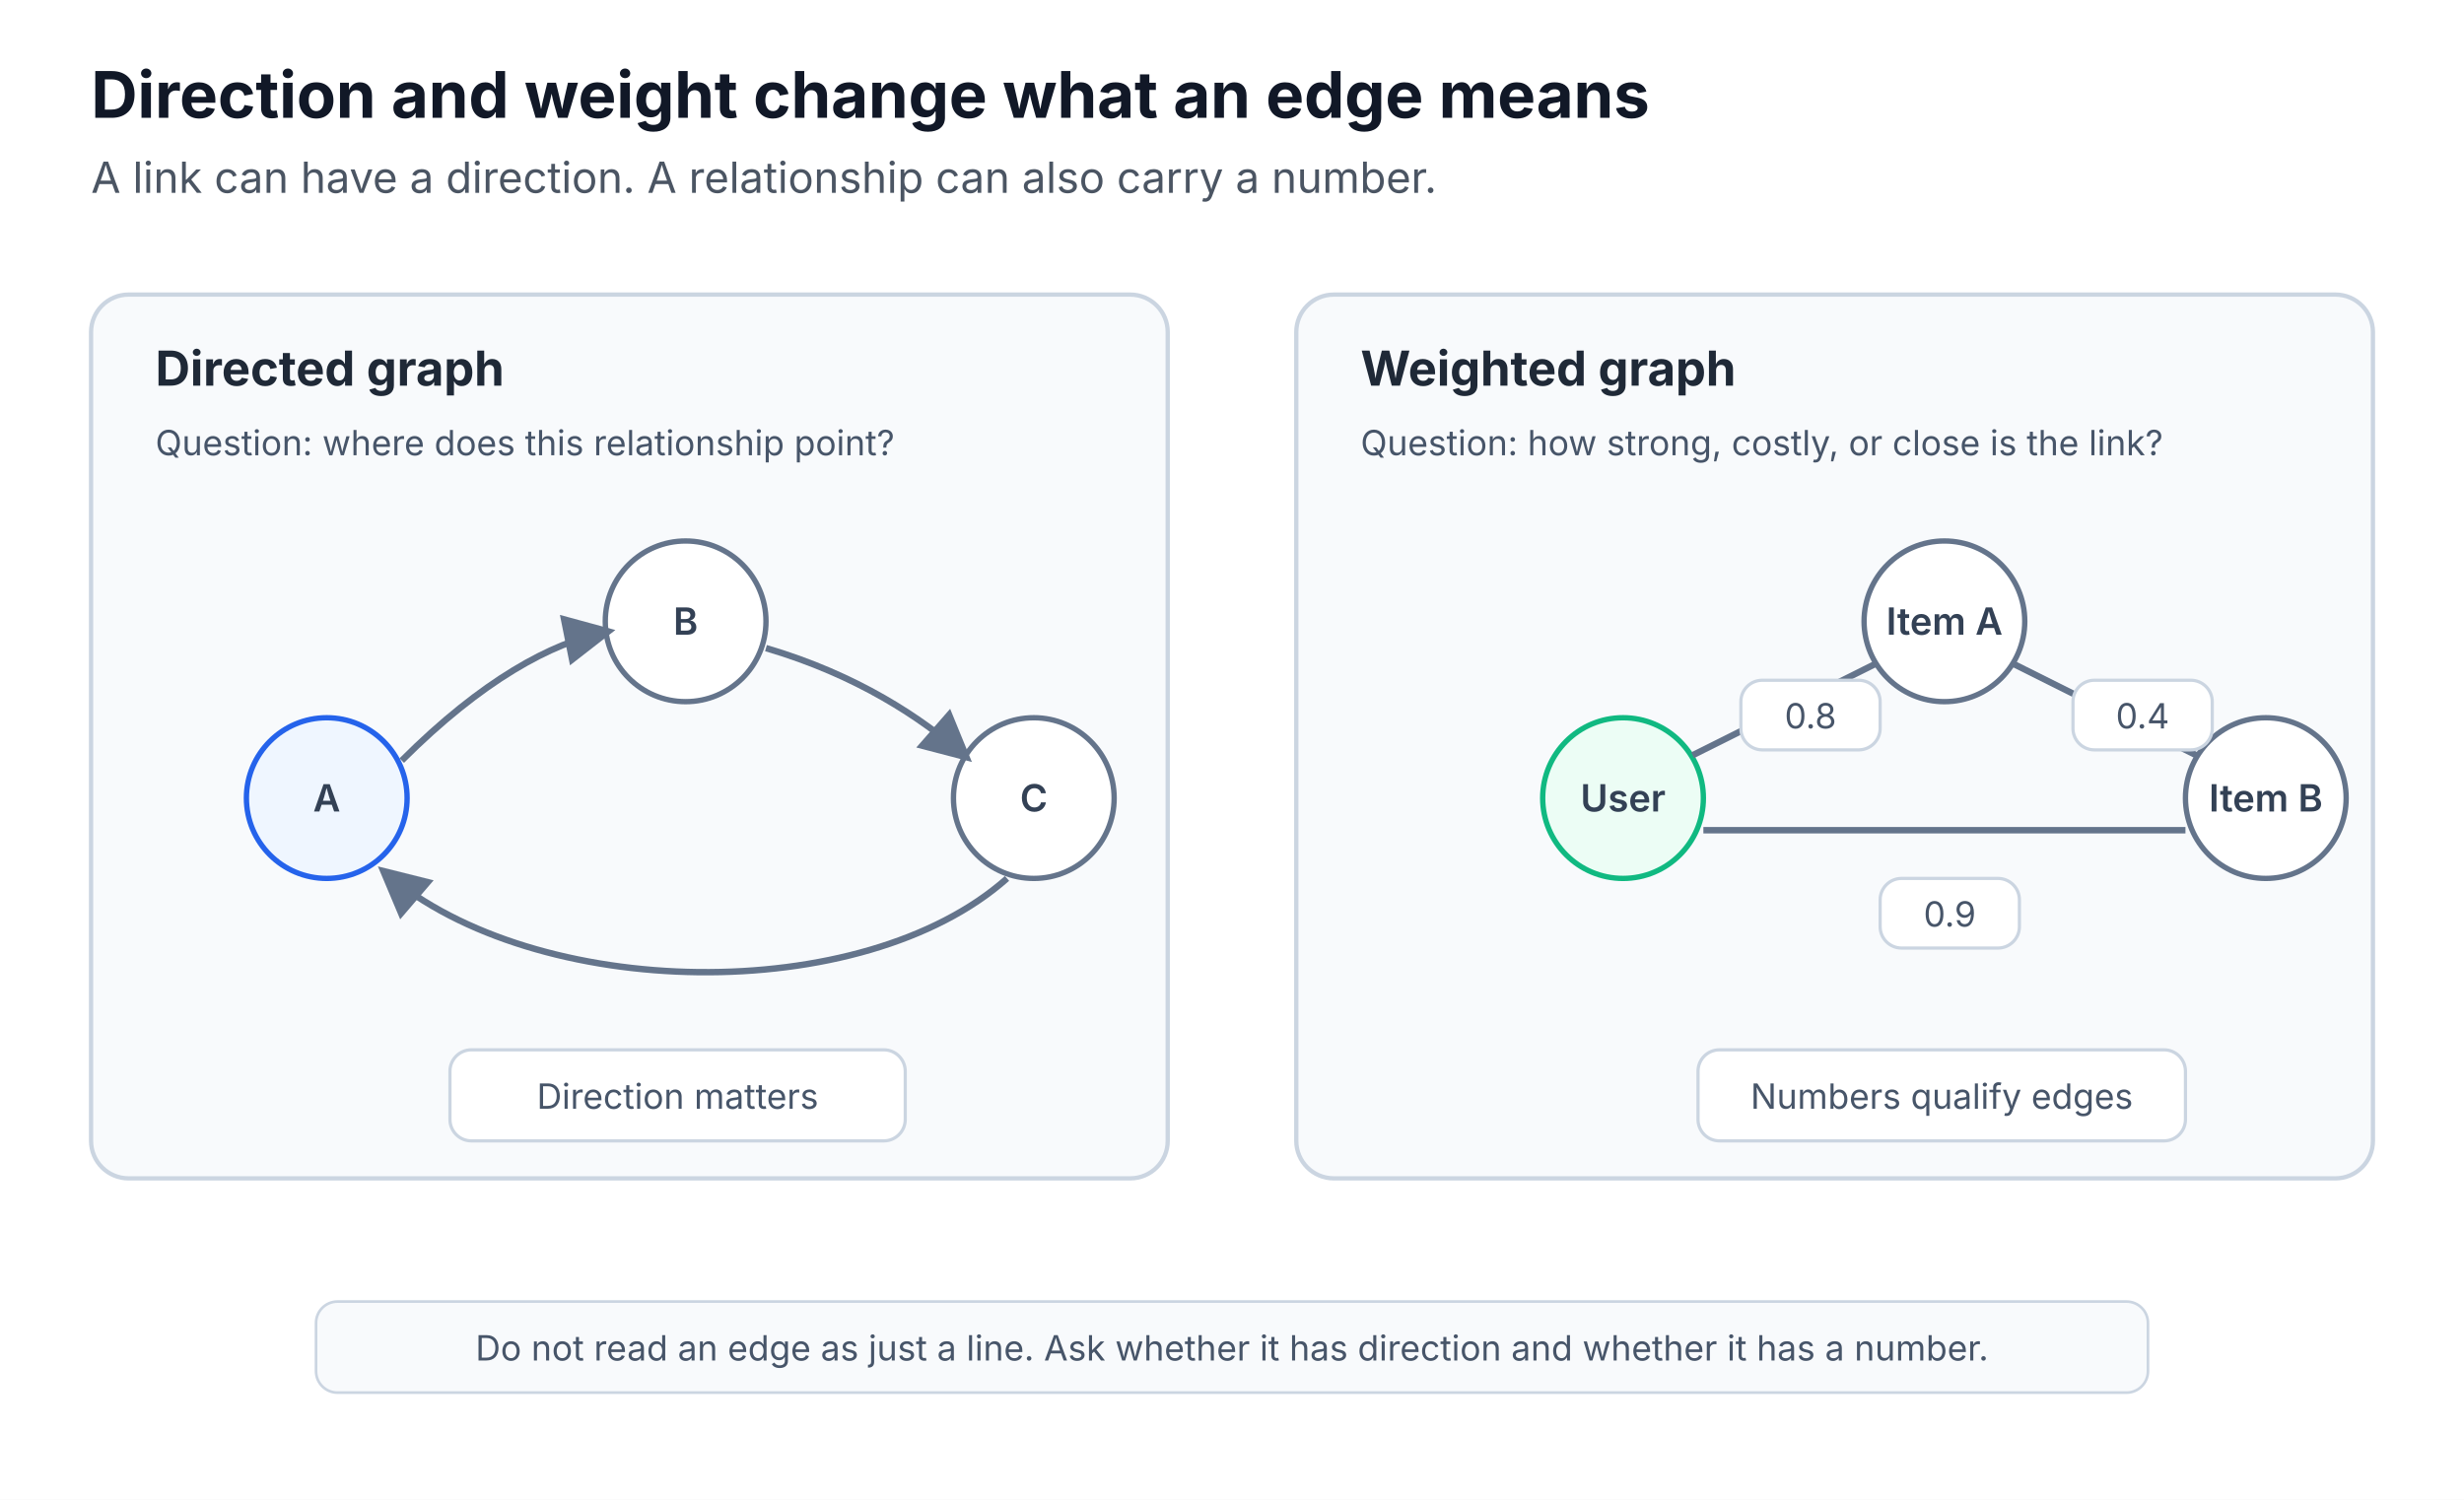
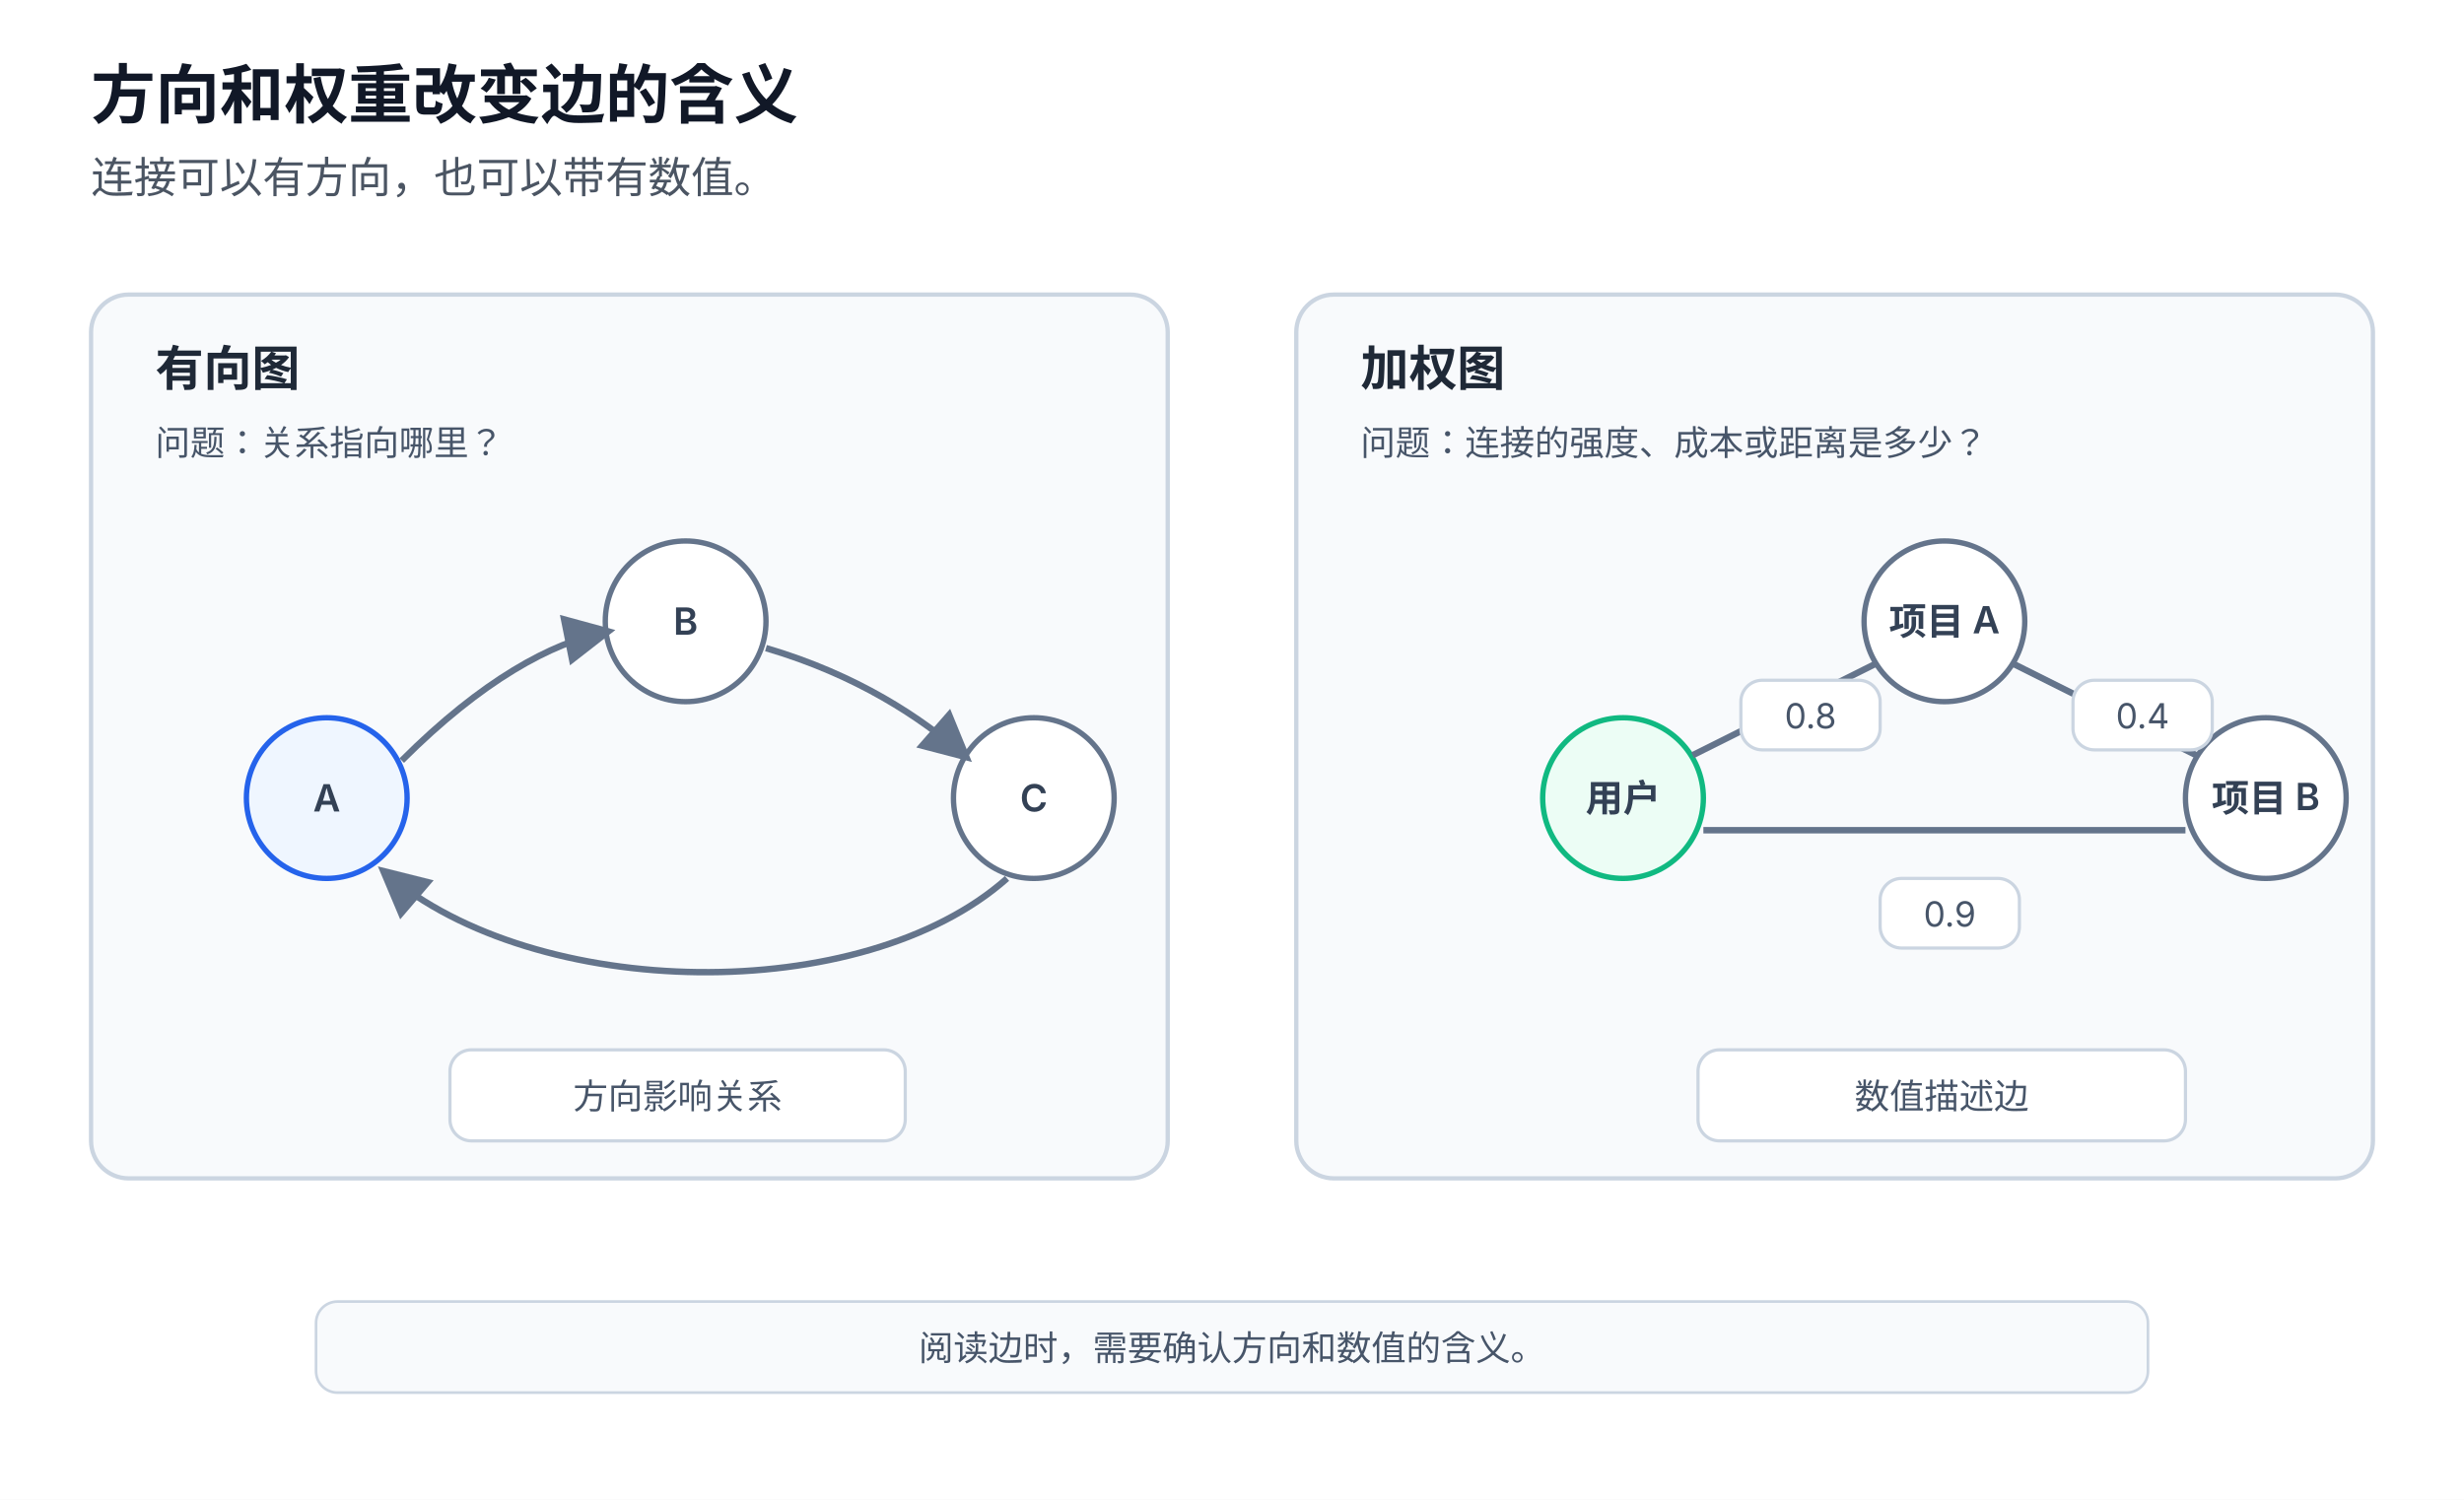
<svg xmlns="http://www.w3.org/2000/svg" viewBox="0 0 920 560" role="img" aria-labelledby="title desc">
  <defs>
    <marker id="arrow" viewBox="0 0 10 10" refX="8" refY="5" markerWidth="8" markerHeight="8" orient="auto">
      <path d="M 0 0 L 10 5 L 0 10 z" fill="#64748b" />
    </marker>
    <style>
      .title { font: 700 24px system-ui, -apple-system, BlinkMacSystemFont, "Segoe UI", sans-serif; fill: #111827; }
      .subtitle { font: 400 16px system-ui, -apple-system, BlinkMacSystemFont, "Segoe UI", sans-serif; fill: #4b5563; }
      .panel-title { font: 700 18px system-ui, -apple-system, BlinkMacSystemFont, "Segoe UI", sans-serif; fill: #1f2937; }
      .label { font: 600 14px system-ui, -apple-system, BlinkMacSystemFont, "Segoe UI", sans-serif; fill: #334155; }
      .small { font: 400 13px system-ui, -apple-system, BlinkMacSystemFont, "Segoe UI", sans-serif; fill: #475569; }
      .box { fill: #f8fafc; stroke: #cbd5e1; stroke-width: 1.6; }
      .node { fill: #ffffff; stroke: #64748b; stroke-width: 2; }
      .node-blue { fill: #eff6ff; stroke: #2563eb; stroke-width: 2; }
      .node-green { fill: #ecfdf5; stroke: #10b981; stroke-width: 2; }
      .edge { stroke: #64748b; stroke-width: 2.4; fill: none; }
      .edge-directed { stroke: #64748b; stroke-width: 2.4; fill: none; marker-end: url(#arrow); }
      .weight { fill: #ffffff; stroke: #cbd5e1; stroke-width: 1.2; }
      .note { fill: #ffffff; stroke: #cbd5e1; stroke-width: 1.2; }
    </style>
  </defs>
  <rect width="920" height="560" fill="#ffffff" />
-   <text x="34" y="44" class="title">Direction and weight change what an edge means</text>
-   <text x="34" y="72" class="subtitle">A link can have a direction. A relationship can also carry a number.</text>
+   <text x="34" y="44" class="title">方向和权重改变边的含义</text>
+   <text x="34" y="72" class="subtitle">连接可以有方向，也可以带有数值。</text>
  <rect x="34" y="110" width="402" height="330" rx="14" class="box" />
-   <text x="58" y="144" class="panel-title">Directed graph</text>
-   <text x="58" y="170" class="small">Question: where does this relationship point?</text>
+   <text x="58" y="144" class="panel-title">有向图</text>
+   <text x="58" y="170" class="small">问题：关系指向哪里？</text>
  <g transform="translate(102 232)">
    <circle cx="20" cy="66" r="30" class="node-blue" />
    <circle cx="154" cy="0" r="30" class="node" />
    <circle cx="284" cy="66" r="30" class="node" />
    <path d="M 48 52 C 78 22, 104 8, 124 4" class="edge-directed" />
    <path d="M 184 10 C 218 20, 242 36, 258 50" class="edge-directed" />
    <path d="M 274 96 C 220 144, 98 142, 42 94" class="edge-directed" />
    <text x="20" y="71" text-anchor="middle" class="label">A</text>
    <text x="154" y="5" text-anchor="middle" class="label">B</text>
    <text x="284" y="71" text-anchor="middle" class="label">C</text>
    <rect x="66" y="160" width="170" height="34" rx="8" class="note" />
-     <text x="151" y="182" text-anchor="middle" class="small">Direction matters</text>
+     <text x="151" y="182" text-anchor="middle" class="small">方向影响关系</text>
  </g>
  <rect x="484" y="110" width="402" height="330" rx="14" class="box" />
-   <text x="508" y="144" class="panel-title">Weighted graph</text>
-   <text x="508" y="170" class="small">Question: how strong, costly, or close is the link?</text>
+   <text x="508" y="144" class="panel-title">加权图</text>
+   <text x="508" y="170" class="small">问题：连接的强度、成本或距离是多少？</text>
  <g transform="translate(548 232)">
    <circle cx="58" cy="66" r="30" class="node-green" />
    <circle cx="178" cy="0" r="30" class="node" />
    <circle cx="298" cy="66" r="30" class="node" />
    <line x1="84" y1="50" x2="152" y2="16" class="edge" />
    <line x1="204" y1="16" x2="272" y2="50" class="edge" />
    <line x1="88" y1="78" x2="268" y2="78" class="edge" />
    <rect x="102" y="22" width="52" height="26" rx="8" class="weight" />
    <rect x="226" y="22" width="52" height="26" rx="8" class="weight" />
    <rect x="154" y="96" width="52" height="26" rx="8" class="weight" />
    <text x="128" y="40" text-anchor="middle" class="small">0.8</text>
    <text x="252" y="40" text-anchor="middle" class="small">0.4</text>
    <text x="180" y="114" text-anchor="middle" class="small">0.9</text>
-     <text x="58" y="71" text-anchor="middle" class="label">User</text>
-     <text x="178" y="5" text-anchor="middle" class="label">Item A</text>
-     <text x="298" y="71" text-anchor="middle" class="label">Item B</text>
+     <text x="58" y="71" text-anchor="middle" class="label">用户</text>
+     <text x="178" y="5" text-anchor="middle" class="label">项目 A</text>
+     <text x="298" y="71" text-anchor="middle" class="label">项目 B</text>
    <rect x="86" y="160" width="182" height="34" rx="8" class="note" />
-     <text x="177" y="182" text-anchor="middle" class="small">Numbers qualify edges</text>
+     <text x="177" y="182" text-anchor="middle" class="small">数值描述边</text>
  </g>
  <rect x="118" y="486" width="684" height="34" rx="8" fill="#f8fafc" stroke="#cbd5e1" />
-   <text x="460" y="508" text-anchor="middle" class="small">Do not read an edge as just a line. Ask whether it has direction and whether it has a number.</text>
+   <text x="460" y="508" text-anchor="middle" class="small">阅读边时，需要确认方向和数值的含义。</text>
</svg>
